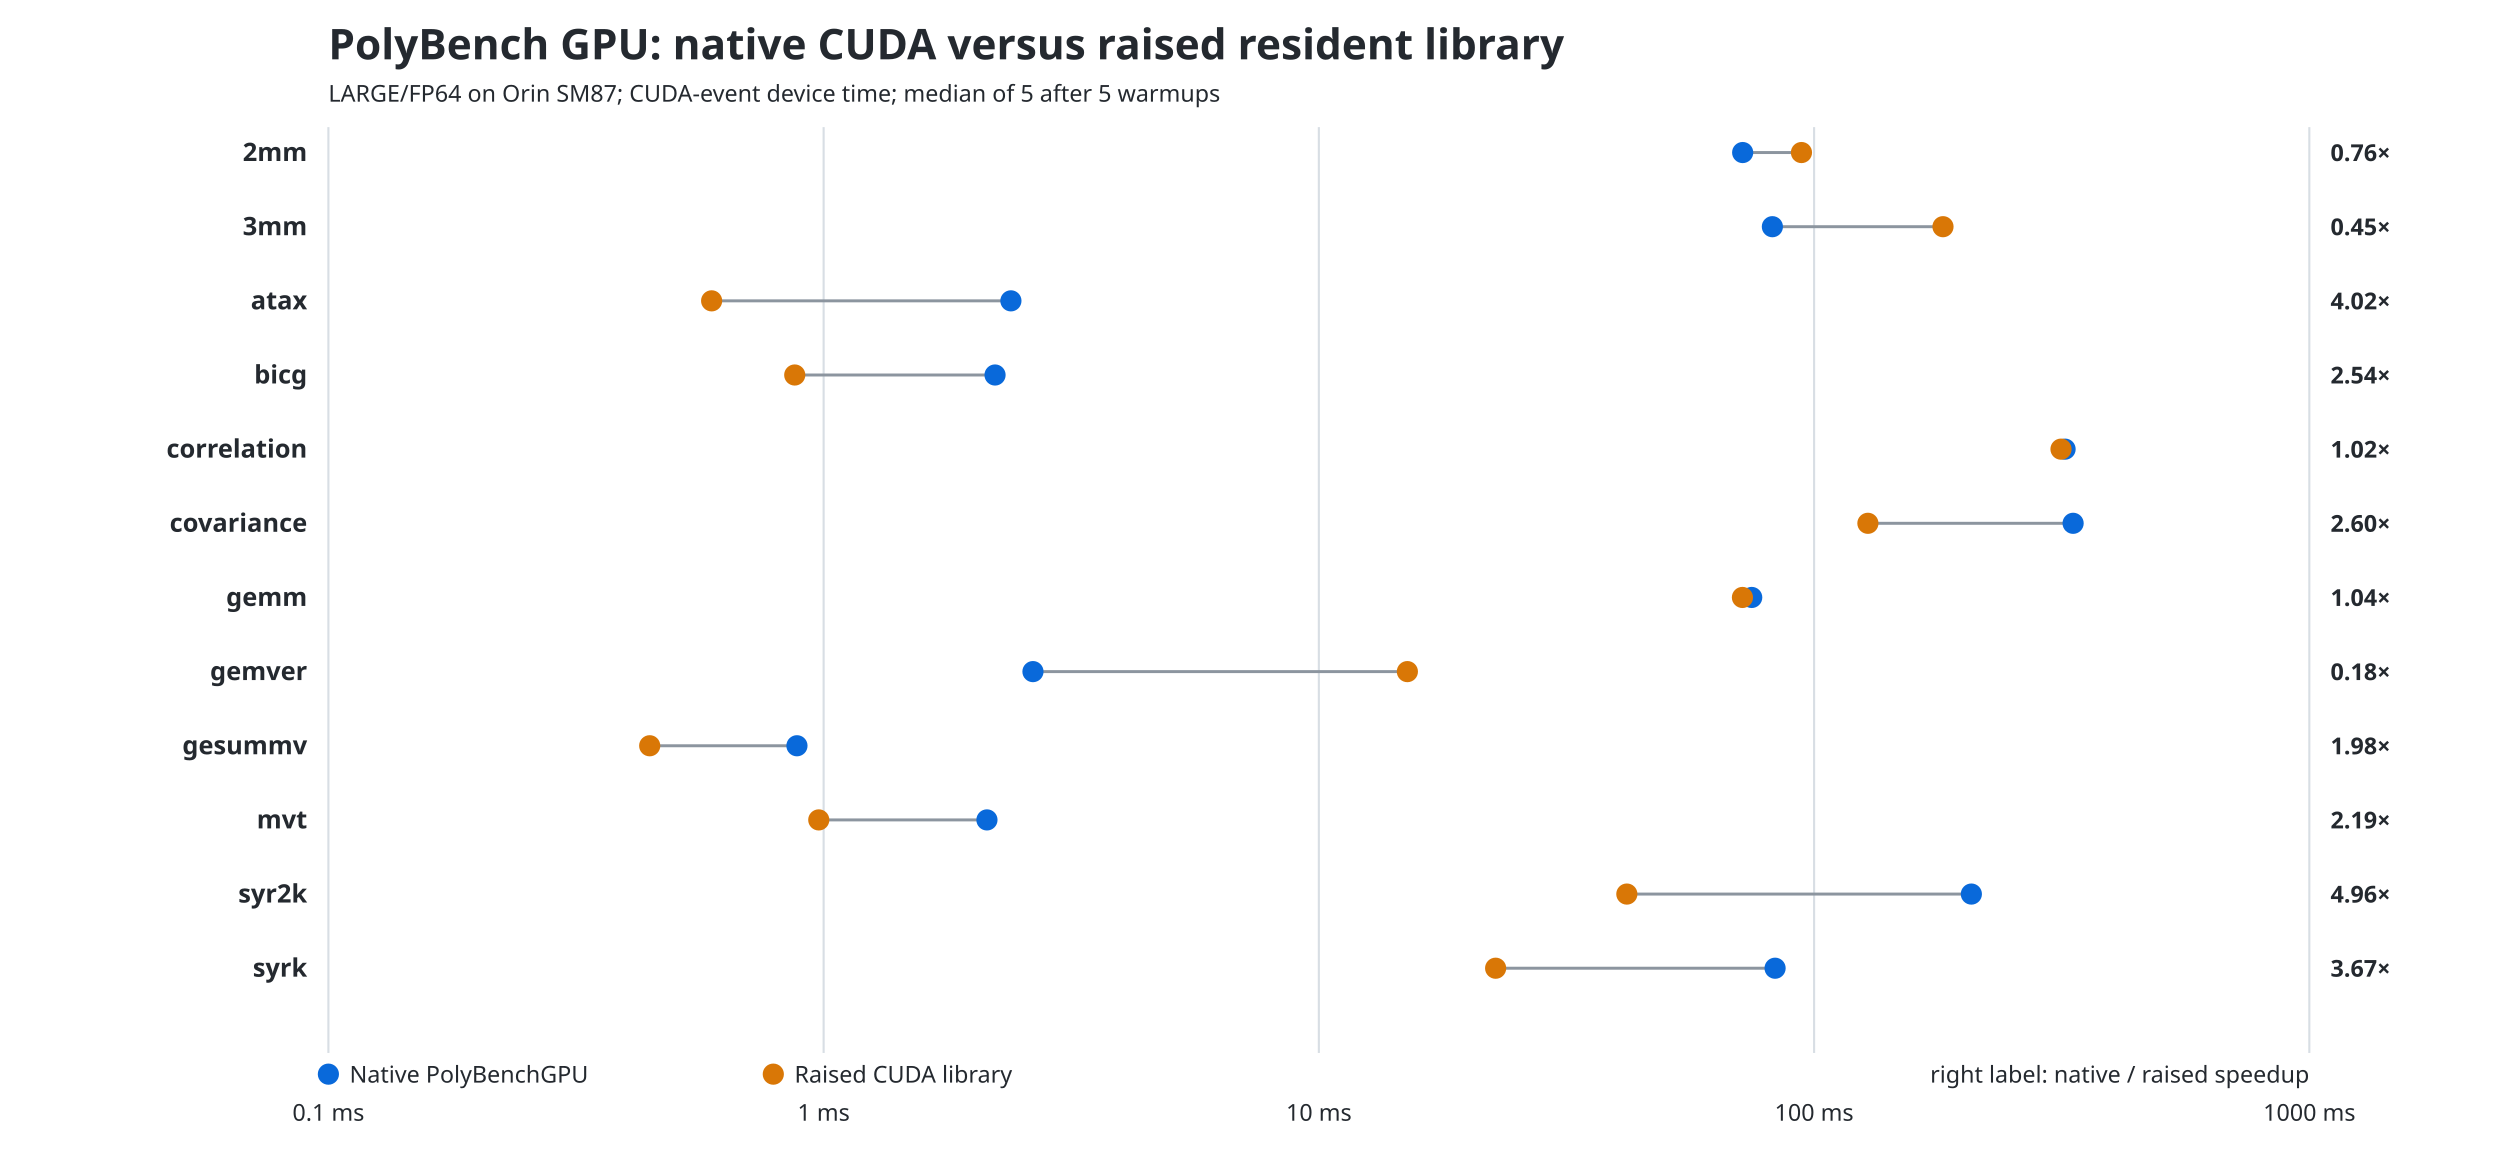
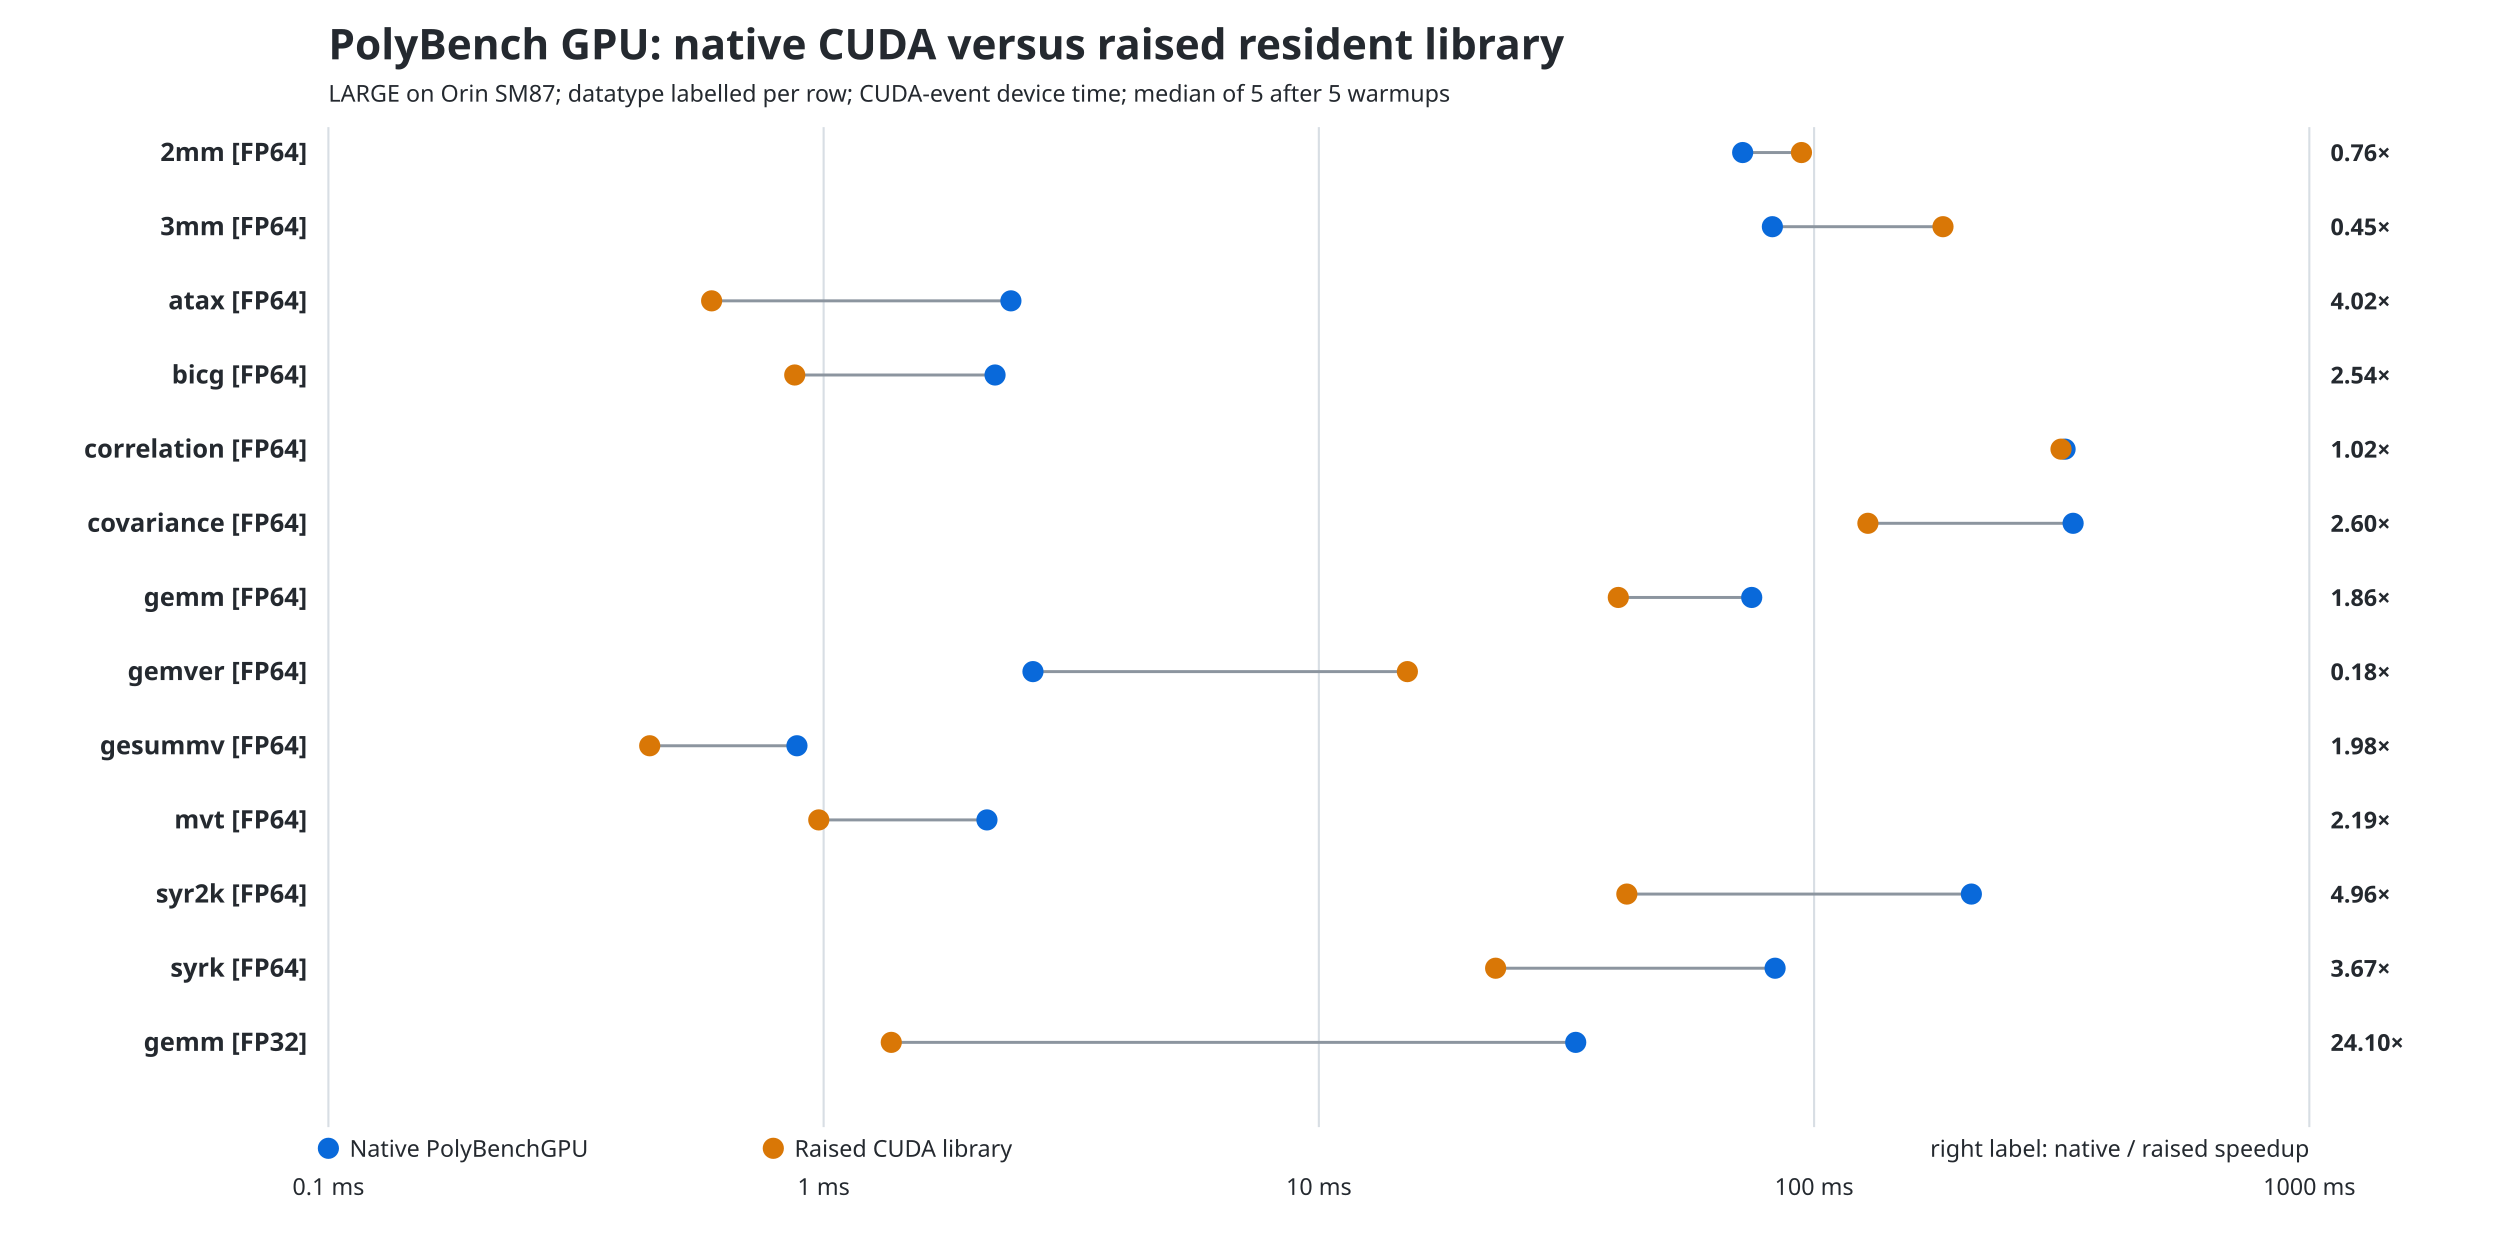
- <svg xmlns="http://www.w3.org/2000/svg" viewBox="0 0 1180 547" role="img" aria-label="PolyBench GPU: native CUDA versus raised resident library">
+ <svg xmlns="http://www.w3.org/2000/svg" viewBox="0 0 1180 582" role="img" aria-label="PolyBench GPU: native CUDA versus raised resident library">
  <style>text{font-family:system-ui,sans-serif;fill:#24292f}.title{font-size:20px;font-weight:700}.axis{font-size:11px}.kernel{font-size:12px;font-weight:600}.ratio{font-size:11px;font-weight:700}.grid{stroke:#d8dee4;stroke-width:1}.pair{stroke:#8c959f;stroke-width:1.4}</style>
  <text class="title" x="155" y="28">PolyBench GPU: native CUDA versus raised resident library</text>
-   <text class="axis" x="155" y="48">LARGE/FP64 on Orin SM87; CUDA-event device time; median of 5 after 5 warmups</text>
-   <line class="grid" x1="155.00" y1="60" x2="155.00" y2="497" />
-   <text class="axis" x="155.00" y="529" text-anchor="middle">0.1 ms</text>
-   <line class="grid" x1="388.75" y1="60" x2="388.75" y2="497" />
-   <text class="axis" x="388.75" y="529" text-anchor="middle">1 ms</text>
-   <line class="grid" x1="622.50" y1="60" x2="622.50" y2="497" />
-   <text class="axis" x="622.50" y="529" text-anchor="middle">10 ms</text>
-   <line class="grid" x1="856.25" y1="60" x2="856.25" y2="497" />
-   <text class="axis" x="856.25" y="529" text-anchor="middle">100 ms</text>
-   <line class="grid" x1="1090.00" y1="60" x2="1090.00" y2="497" />
-   <text class="axis" x="1090.00" y="529" text-anchor="middle">1000 ms</text>
-   <text class="kernel" x="145" y="76" text-anchor="end">2mm</text>
+   <text class="axis" x="155" y="48">LARGE on Orin SM87; datatype labelled per row; CUDA-event device time; median of 5 after 5 warmups</text>
+   <line class="grid" x1="155.00" y1="60" x2="155.00" y2="532" />
+   <text class="axis" x="155.00" y="564" text-anchor="middle">0.1 ms</text>
+   <line class="grid" x1="388.75" y1="60" x2="388.75" y2="532" />
+   <text class="axis" x="388.75" y="564" text-anchor="middle">1 ms</text>
+   <line class="grid" x1="622.50" y1="60" x2="622.50" y2="532" />
+   <text class="axis" x="622.50" y="564" text-anchor="middle">10 ms</text>
+   <line class="grid" x1="856.25" y1="60" x2="856.25" y2="532" />
+   <text class="axis" x="856.25" y="564" text-anchor="middle">100 ms</text>
+   <line class="grid" x1="1090.00" y1="60" x2="1090.00" y2="532" />
+   <text class="axis" x="1090.00" y="564" text-anchor="middle">1000 ms</text>
+   <text class="kernel" x="145" y="76" text-anchor="end">2mm [FP64]</text>
  <line class="pair" x1="822.54" y1="72" x2="850.29" y2="72" />
  <circle cx="822.54" cy="72" r="5" fill="#0969da" />
  <circle cx="850.29" cy="72" r="5" fill="#d97706" />
  <text class="ratio" x="1100" y="76">0.76×</text>
-   <text class="kernel" x="145" y="111" text-anchor="end">3mm</text>
+   <text class="kernel" x="145" y="111" text-anchor="end">3mm [FP64]</text>
  <line class="pair" x1="836.56" y1="107" x2="917.09" y2="107" />
  <circle cx="836.56" cy="107" r="5" fill="#0969da" />
  <circle cx="917.09" cy="107" r="5" fill="#d97706" />
  <text class="ratio" x="1100" y="111">0.45×</text>
-   <text class="kernel" x="145" y="146" text-anchor="end">atax</text>
+   <text class="kernel" x="145" y="146" text-anchor="end">atax [FP64]</text>
  <line class="pair" x1="477.15" y1="142" x2="335.89" y2="142" />
  <circle cx="477.15" cy="142" r="5" fill="#0969da" />
  <circle cx="335.89" cy="142" r="5" fill="#d97706" />
  <text class="ratio" x="1100" y="146">4.02×</text>
-   <text class="kernel" x="145" y="181" text-anchor="end">bicg</text>
+   <text class="kernel" x="145" y="181" text-anchor="end">bicg [FP64]</text>
  <line class="pair" x1="469.66" y1="177" x2="375.12" y2="177" />
  <circle cx="469.66" cy="177" r="5" fill="#0969da" />
  <circle cx="375.12" cy="177" r="5" fill="#d97706" />
  <text class="ratio" x="1100" y="181">2.54×</text>
-   <text class="kernel" x="145" y="216" text-anchor="end">correlation</text>
+   <text class="kernel" x="145" y="216" text-anchor="end">correlation [FP64]</text>
  <line class="pair" x1="974.72" y1="212" x2="972.79" y2="212" />
  <circle cx="974.72" cy="212" r="5" fill="#0969da" />
  <circle cx="972.79" cy="212" r="5" fill="#d97706" />
  <text class="ratio" x="1100" y="216">1.02×</text>
-   <text class="kernel" x="145" y="251" text-anchor="end">covariance</text>
+   <text class="kernel" x="145" y="251" text-anchor="end">covariance [FP64]</text>
  <line class="pair" x1="978.51" y1="247" x2="881.65" y2="247" />
  <circle cx="978.51" cy="247" r="5" fill="#0969da" />
  <circle cx="881.65" cy="247" r="5" fill="#d97706" />
  <text class="ratio" x="1100" y="251">2.60×</text>
-   <text class="kernel" x="145" y="286" text-anchor="end">gemm</text>
-   <line class="pair" x1="826.81" y1="282" x2="822.43" y2="282" />
+   <text class="kernel" x="145" y="286" text-anchor="end">gemm [FP64]</text>
+   <line class="pair" x1="826.81" y1="282" x2="763.84" y2="282" />
  <circle cx="826.81" cy="282" r="5" fill="#0969da" />
-   <circle cx="822.43" cy="282" r="5" fill="#d97706" />
-   <text class="ratio" x="1100" y="286">1.04×</text>
-   <text class="kernel" x="145" y="321" text-anchor="end">gemver</text>
+   <circle cx="763.84" cy="282" r="5" fill="#d97706" />
+   <text class="ratio" x="1100" y="286">1.86×</text>
+   <text class="kernel" x="145" y="321" text-anchor="end">gemver [FP64]</text>
  <line class="pair" x1="487.56" y1="317" x2="664.28" y2="317" />
  <circle cx="487.56" cy="317" r="5" fill="#0969da" />
  <circle cx="664.28" cy="317" r="5" fill="#d97706" />
  <text class="ratio" x="1100" y="321">0.18×</text>
-   <text class="kernel" x="145" y="356" text-anchor="end">gesummv</text>
+   <text class="kernel" x="145" y="356" text-anchor="end">gesummv [FP64]</text>
  <line class="pair" x1="376.16" y1="352" x2="306.66" y2="352" />
  <circle cx="376.16" cy="352" r="5" fill="#0969da" />
  <circle cx="306.66" cy="352" r="5" fill="#d97706" />
  <text class="ratio" x="1100" y="356">1.98×</text>
-   <text class="kernel" x="145" y="391" text-anchor="end">mvt</text>
+   <text class="kernel" x="145" y="391" text-anchor="end">mvt [FP64]</text>
  <line class="pair" x1="465.84" y1="387" x2="386.46" y2="387" />
  <circle cx="465.84" cy="387" r="5" fill="#0969da" />
  <circle cx="386.46" cy="387" r="5" fill="#d97706" />
  <text class="ratio" x="1100" y="391">2.19×</text>
-   <text class="kernel" x="145" y="426" text-anchor="end">syr2k</text>
+   <text class="kernel" x="145" y="426" text-anchor="end">syr2k [FP64]</text>
  <line class="pair" x1="930.48" y1="422" x2="767.87" y2="422" />
  <circle cx="930.48" cy="422" r="5" fill="#0969da" />
  <circle cx="767.87" cy="422" r="5" fill="#d97706" />
  <text class="ratio" x="1100" y="426">4.96×</text>
-   <text class="kernel" x="145" y="461" text-anchor="end">syrk</text>
+   <text class="kernel" x="145" y="461" text-anchor="end">syrk [FP64]</text>
  <line class="pair" x1="837.84" y1="457" x2="705.94" y2="457" />
  <circle cx="837.84" cy="457" r="5" fill="#0969da" />
  <circle cx="705.94" cy="457" r="5" fill="#d97706" />
  <text class="ratio" x="1100" y="461">3.67×</text>
-   <circle cx="155" cy="507" r="5" fill="#0969da" />
-   <text class="axis" x="165" y="511">Native PolyBenchGPU</text>
-   <circle cx="365" cy="507" r="5" fill="#d97706" />
-   <text class="axis" x="375" y="511">Raised CUDA library</text>
-   <text class="axis" x="1090" y="511" text-anchor="end">right label: native / raised speedup</text>
+   <text class="kernel" x="145" y="496" text-anchor="end">gemm [FP32]</text>
+   <line class="pair" x1="743.74" y1="492" x2="420.68" y2="492" />
+   <circle cx="743.74" cy="492" r="5" fill="#0969da" />
+   <circle cx="420.68" cy="492" r="5" fill="#d97706" />
+   <text class="ratio" x="1100" y="496">24.10×</text>
+   <circle cx="155" cy="542" r="5" fill="#0969da" />
+   <text class="axis" x="165" y="546">Native PolyBenchGPU</text>
+   <circle cx="365" cy="542" r="5" fill="#d97706" />
+   <text class="axis" x="375" y="546">Raised CUDA library</text>
+   <text class="axis" x="1090" y="546" text-anchor="end">right label: native / raised speedup</text>
</svg>
